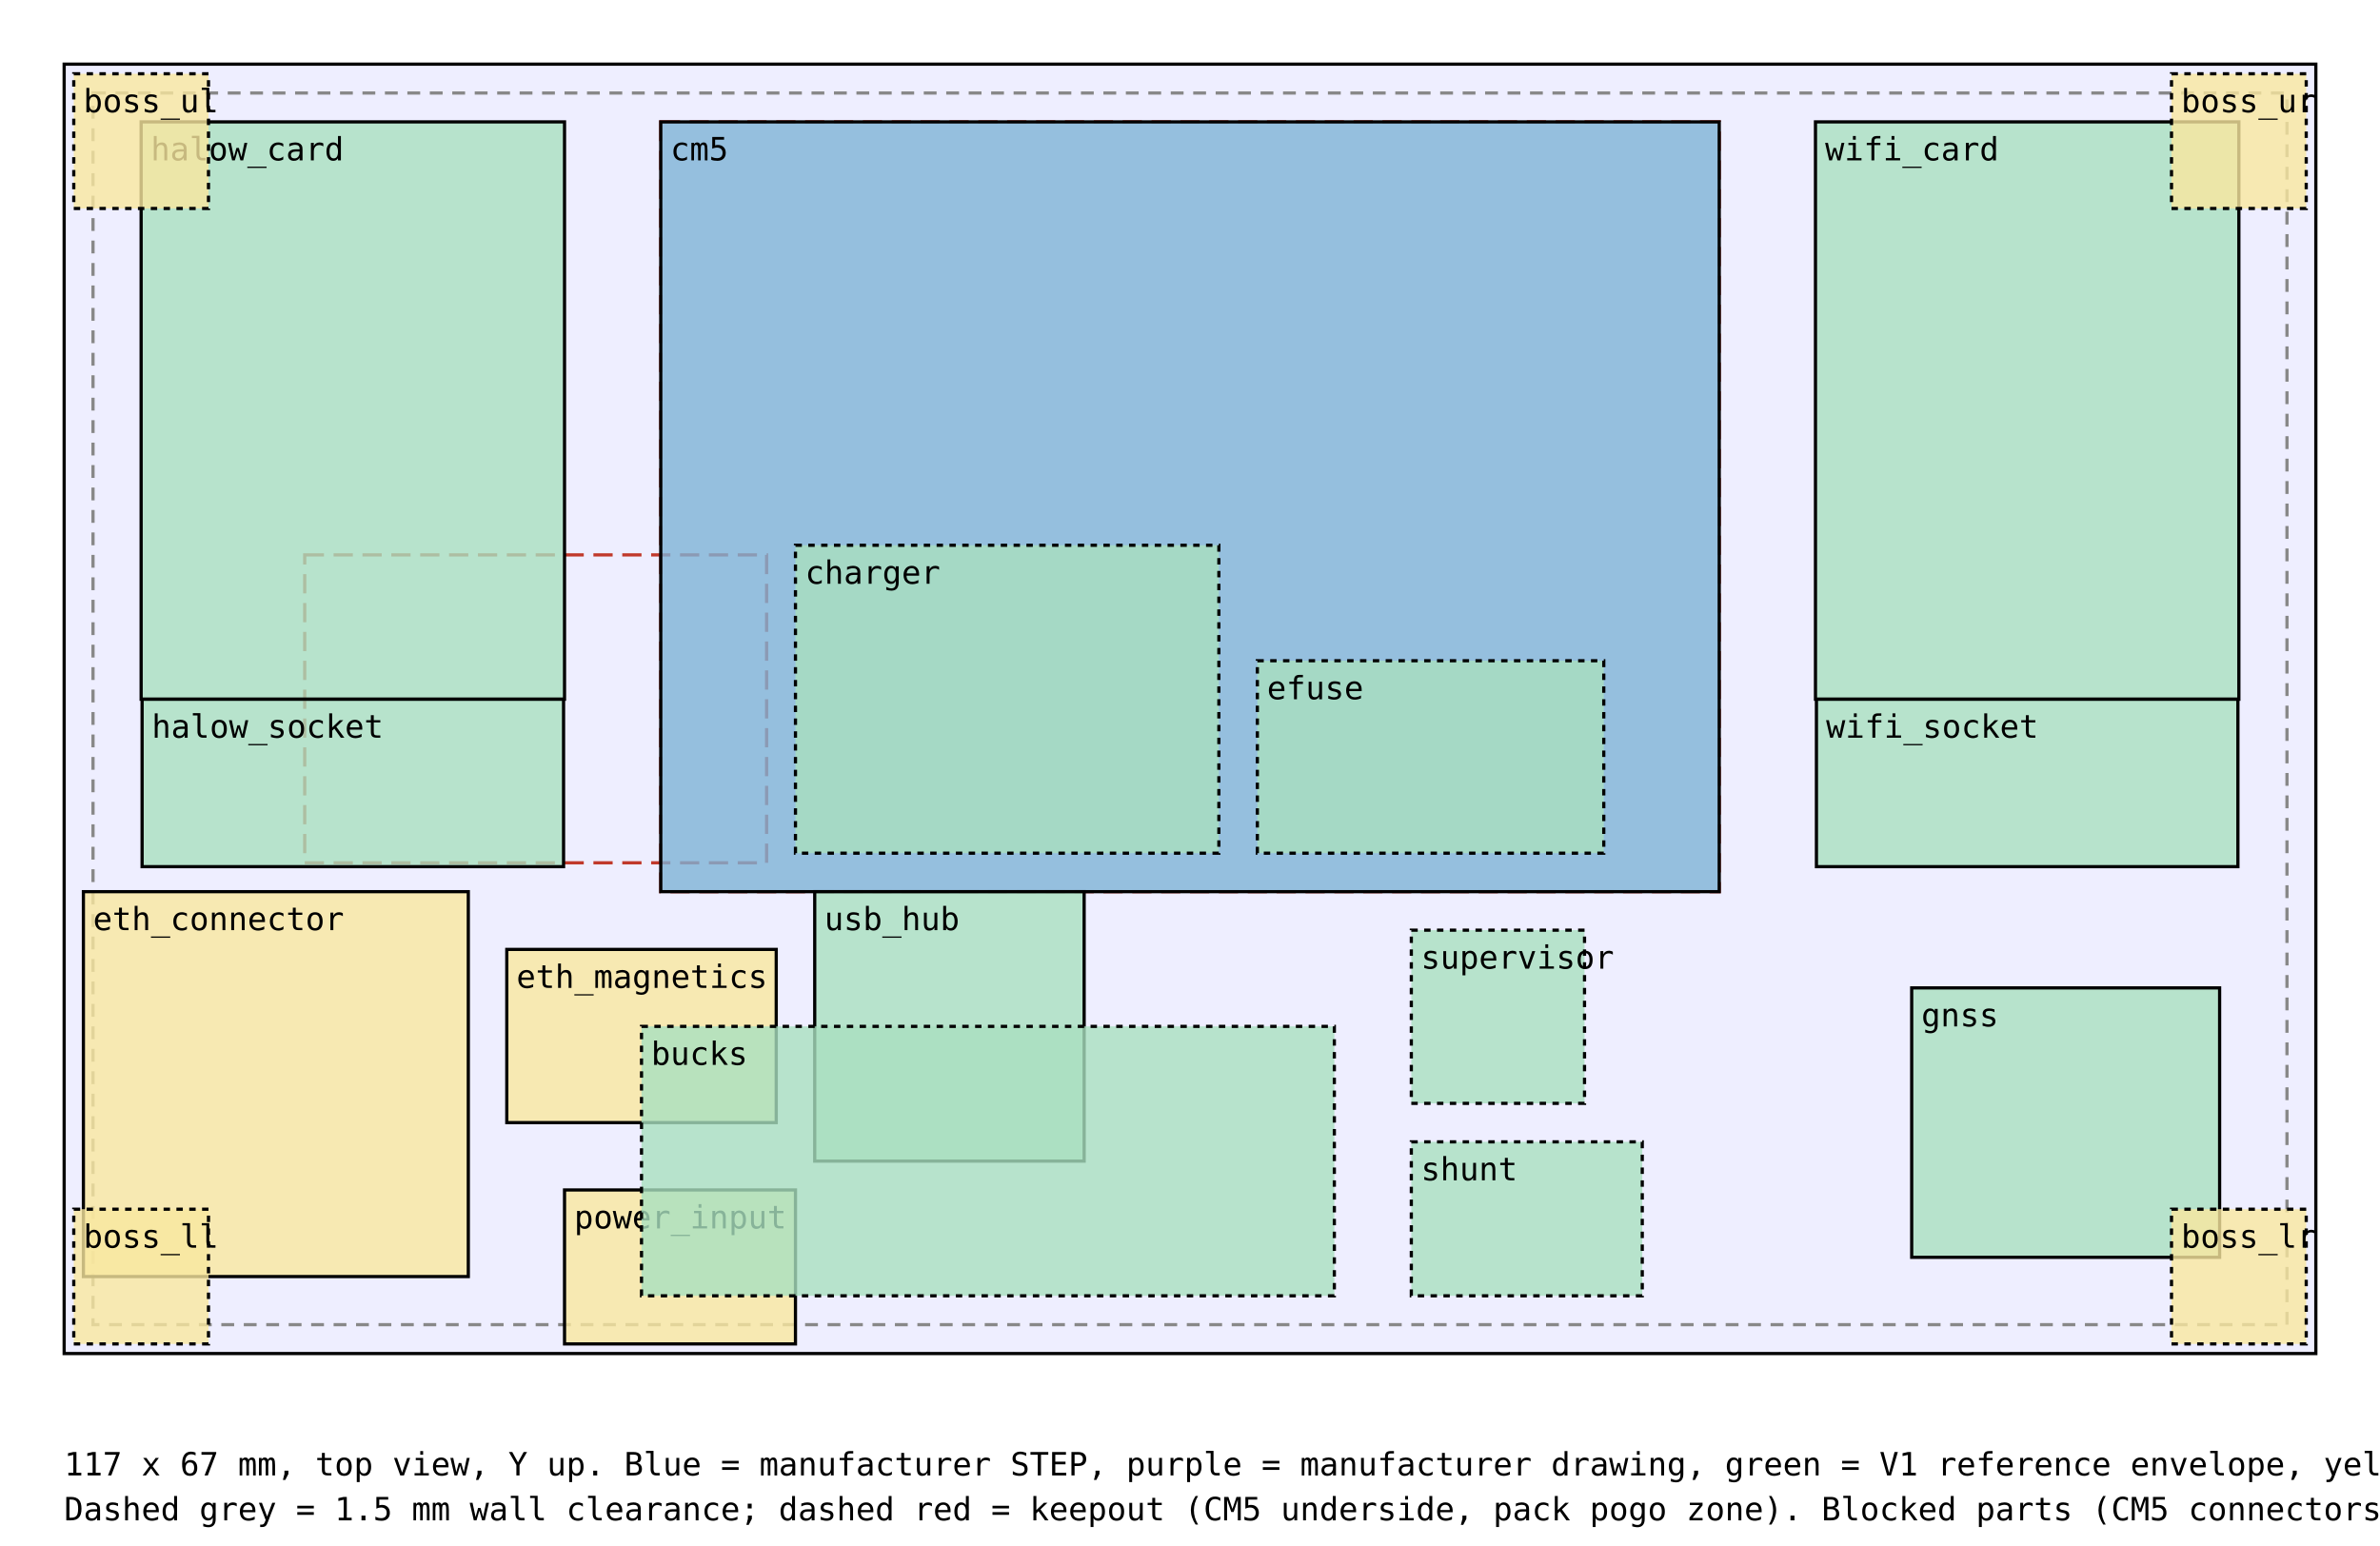
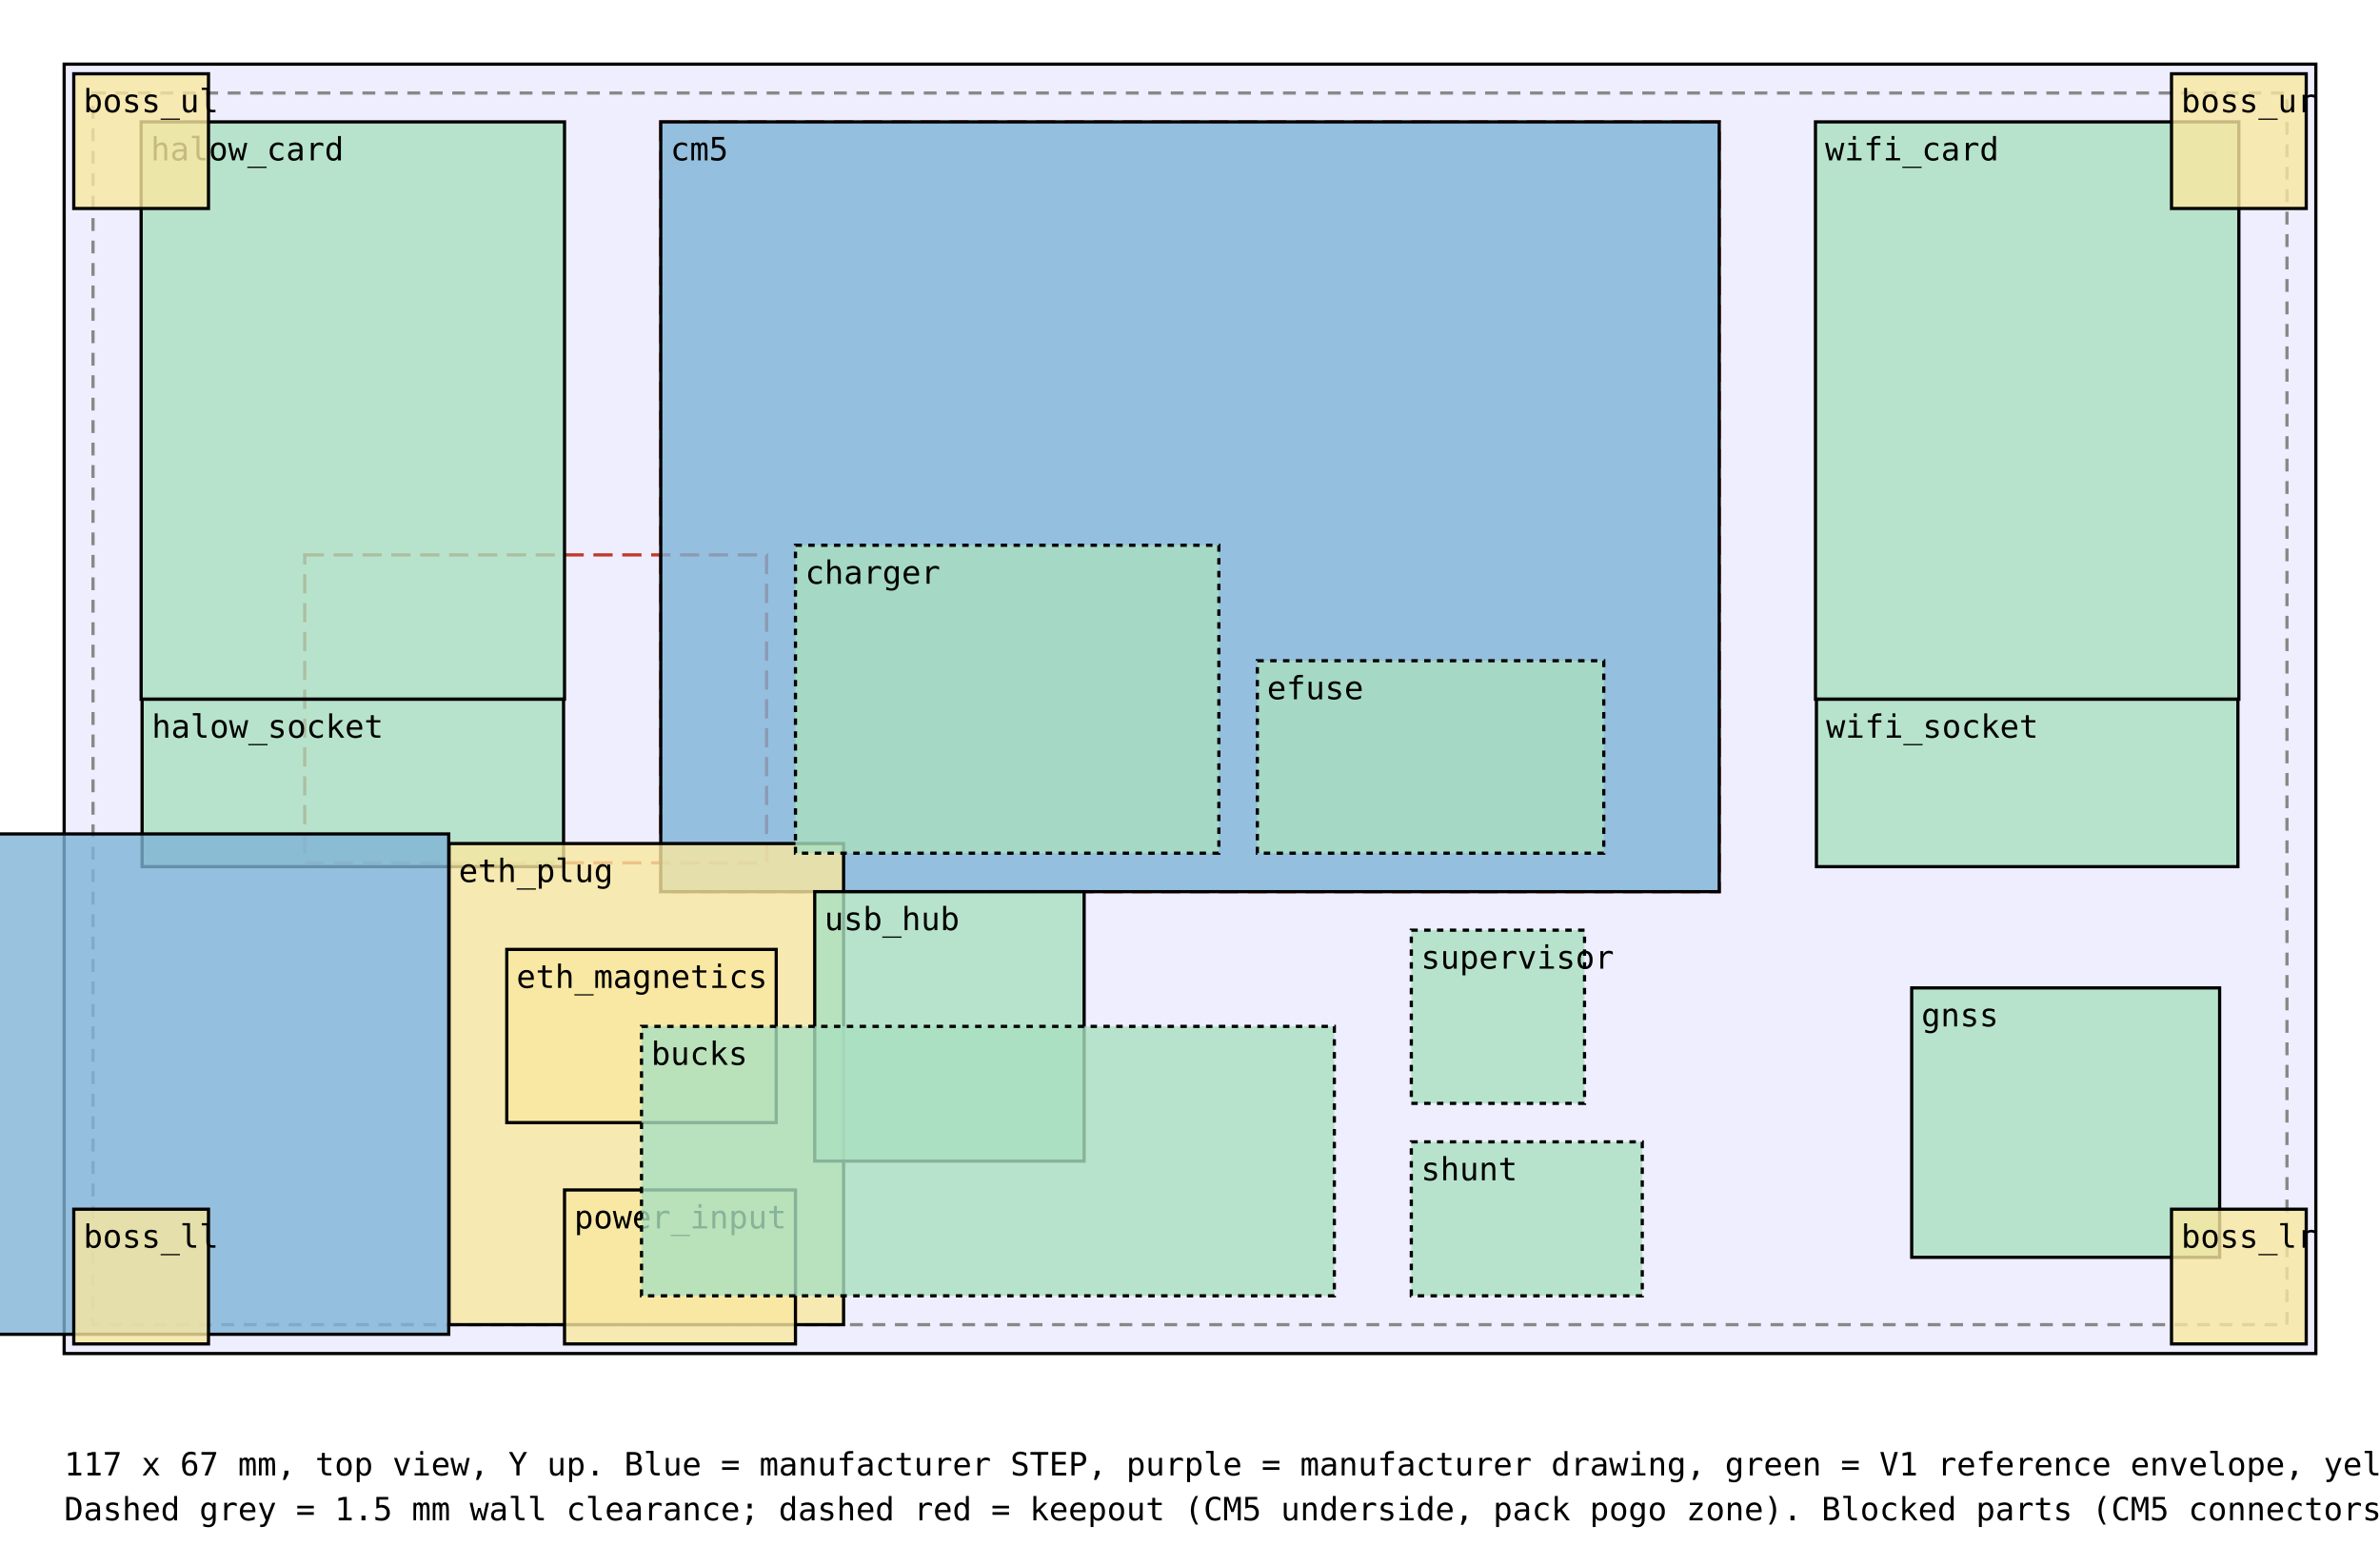
<svg xmlns="http://www.w3.org/2000/svg" width="742" height="482" font-family="monospace" font-size="10">
  <rect width="100%" height="100%" fill="white" />
  <rect x="20.0" y="20.0" width="702.0" height="402.0" fill="#eef" stroke="black" />
  <rect x="29.0" y="29.0" width="684.0" height="384.0" fill="none" stroke="#888" stroke-dasharray="4 3" />
  <rect x="206.0" y="38.0" width="330.0" height="240.0" fill="none" stroke="#c0392b" stroke-dasharray="6 3" />
  <rect x="95.0" y="173.0" width="144.0" height="96.0" fill="none" stroke="#c0392b" stroke-dasharray="6 3" />
  <rect x="206.0" y="38.0" width="330.0" height="240.0" fill="#7fb3d5" fill-opacity="0.8" stroke="black" />
  <text x="209.0" y="50.0">cm5</text>
  <rect x="44.0" y="38.0" width="132.0" height="180.0" fill="#a9dfbf" fill-opacity="0.8" stroke="black" />
  <text x="47.0" y="50.0">halow_card</text>
  <rect x="44.3" y="218.0" width="131.4" height="52.2" fill="#a9dfbf" fill-opacity="0.8" stroke="black" />
  <text x="47.3" y="230.0">halow_socket</text>
  <rect x="566.0" y="38.0" width="132.0" height="180.0" fill="#a9dfbf" fill-opacity="0.8" stroke="black" />
  <text x="569.0" y="50.0">wifi_card</text>
  <rect x="566.3" y="218.0" width="131.4" height="52.2" fill="#a9dfbf" fill-opacity="0.8" stroke="black" />
  <text x="569.3" y="230.0">wifi_socket</text>
-   <rect x="26.0" y="278.0" width="120.0" height="120.0" fill="#f9e79f" fill-opacity="0.8" stroke="black" />
-   <text x="29.0" y="290.0">eth_connector</text>
+   <rect x="-98.8" y="260.0" width="238.7" height="156.0" fill="#7fb3d5" fill-opacity="0.8" stroke="black" />
+   <text x="-95.8" y="272.0">eth_feedthrough</text>
+   <rect x="140.0" y="263.0" width="123.0" height="150.0" fill="#f9e79f" fill-opacity="0.8" stroke="black" />
+   <text x="143.0" y="275.0">eth_plug</text>
  <rect x="158.0" y="296.0" width="84.0" height="54.0" fill="#f9e79f" fill-opacity="0.8" stroke="black" />
  <text x="161.0" y="308.0">eth_magnetics</text>
  <rect x="176.0" y="371.0" width="72.0" height="48.0" fill="#f9e79f" fill-opacity="0.8" stroke="black" />
  <text x="179.0" y="383.0">power_input</text>
  <rect x="254.0" y="278.0" width="84.0" height="84.0" fill="#a9dfbf" fill-opacity="0.8" stroke="black" />
  <text x="257.0" y="290.0">usb_hub</text>
  <rect x="596.0" y="308.0" width="96.0" height="84.0" fill="#a9dfbf" fill-opacity="0.8" stroke="black" />
  <text x="599.0" y="320.0">gnss</text>
  <rect x="200.0" y="320.0" width="216.0" height="84.0" fill="#a9dfbf" fill-opacity="0.8" stroke="black" stroke-dasharray="2 2" />
  <text x="203.0" y="332.0">bucks</text>
  <rect x="248.0" y="170.0" width="132.0" height="96.0" fill="#a9dfbf" fill-opacity="0.8" stroke="black" stroke-dasharray="2 2" />
  <text x="251.0" y="182.0">charger</text>
  <rect x="392.0" y="206.0" width="108.0" height="60.0" fill="#a9dfbf" fill-opacity="0.8" stroke="black" stroke-dasharray="2 2" />
  <text x="395.0" y="218.0">efuse</text>
  <rect x="440.0" y="356.0" width="72.0" height="48.0" fill="#a9dfbf" fill-opacity="0.8" stroke="black" stroke-dasharray="2 2" />
  <text x="443.0" y="368.0">shunt</text>
  <rect x="440.0" y="290.0" width="54.0" height="54.0" fill="#a9dfbf" fill-opacity="0.8" stroke="black" stroke-dasharray="2 2" />
  <text x="443.0" y="302.0">supervisor</text>
-   <rect x="23.0" y="377.0" width="42.0" height="42.0" fill="#f9e79f" fill-opacity="0.8" stroke="black" stroke-dasharray="2 2" />
+   <rect x="23.0" y="377.0" width="42.0" height="42.0" fill="#f9e79f" fill-opacity="0.8" stroke="black" />
  <text x="26.0" y="389.0">boss_ll</text>
-   <rect x="677.0" y="377.0" width="42.0" height="42.0" fill="#f9e79f" fill-opacity="0.8" stroke="black" stroke-dasharray="2 2" />
+   <rect x="677.0" y="377.0" width="42.0" height="42.0" fill="#f9e79f" fill-opacity="0.8" stroke="black" />
  <text x="680.0" y="389.0">boss_lr</text>
-   <rect x="23.0" y="23.0" width="42.0" height="42.0" fill="#f9e79f" fill-opacity="0.8" stroke="black" stroke-dasharray="2 2" />
+   <rect x="23.0" y="23.0" width="42.0" height="42.0" fill="#f9e79f" fill-opacity="0.8" stroke="black" />
  <text x="26.0" y="35.0">boss_ul</text>
-   <rect x="677.0" y="23.0" width="42.0" height="42.0" fill="#f9e79f" fill-opacity="0.8" stroke="black" stroke-dasharray="2 2" />
+   <rect x="677.0" y="23.0" width="42.0" height="42.0" fill="#f9e79f" fill-opacity="0.8" stroke="black" />
  <text x="680.0" y="35.0">boss_ur</text>
  <text x="20.0" y="460.0">117 x 67 mm, top view, Y up. Blue = manufacturer STEP, purple = manufacturer drawing, green = V1 reference envelope, yellow = assumption; dotted outline = bottom side.</text>
  <text x="20.0" y="474.0">Dashed grey = 1.5 mm wall clearance; dashed red = keepout (CM5 underside, pack pogo zone). Blocked parts (CM5 connectors, load switches, RF bulkheads) not drawn.</text>
</svg>
